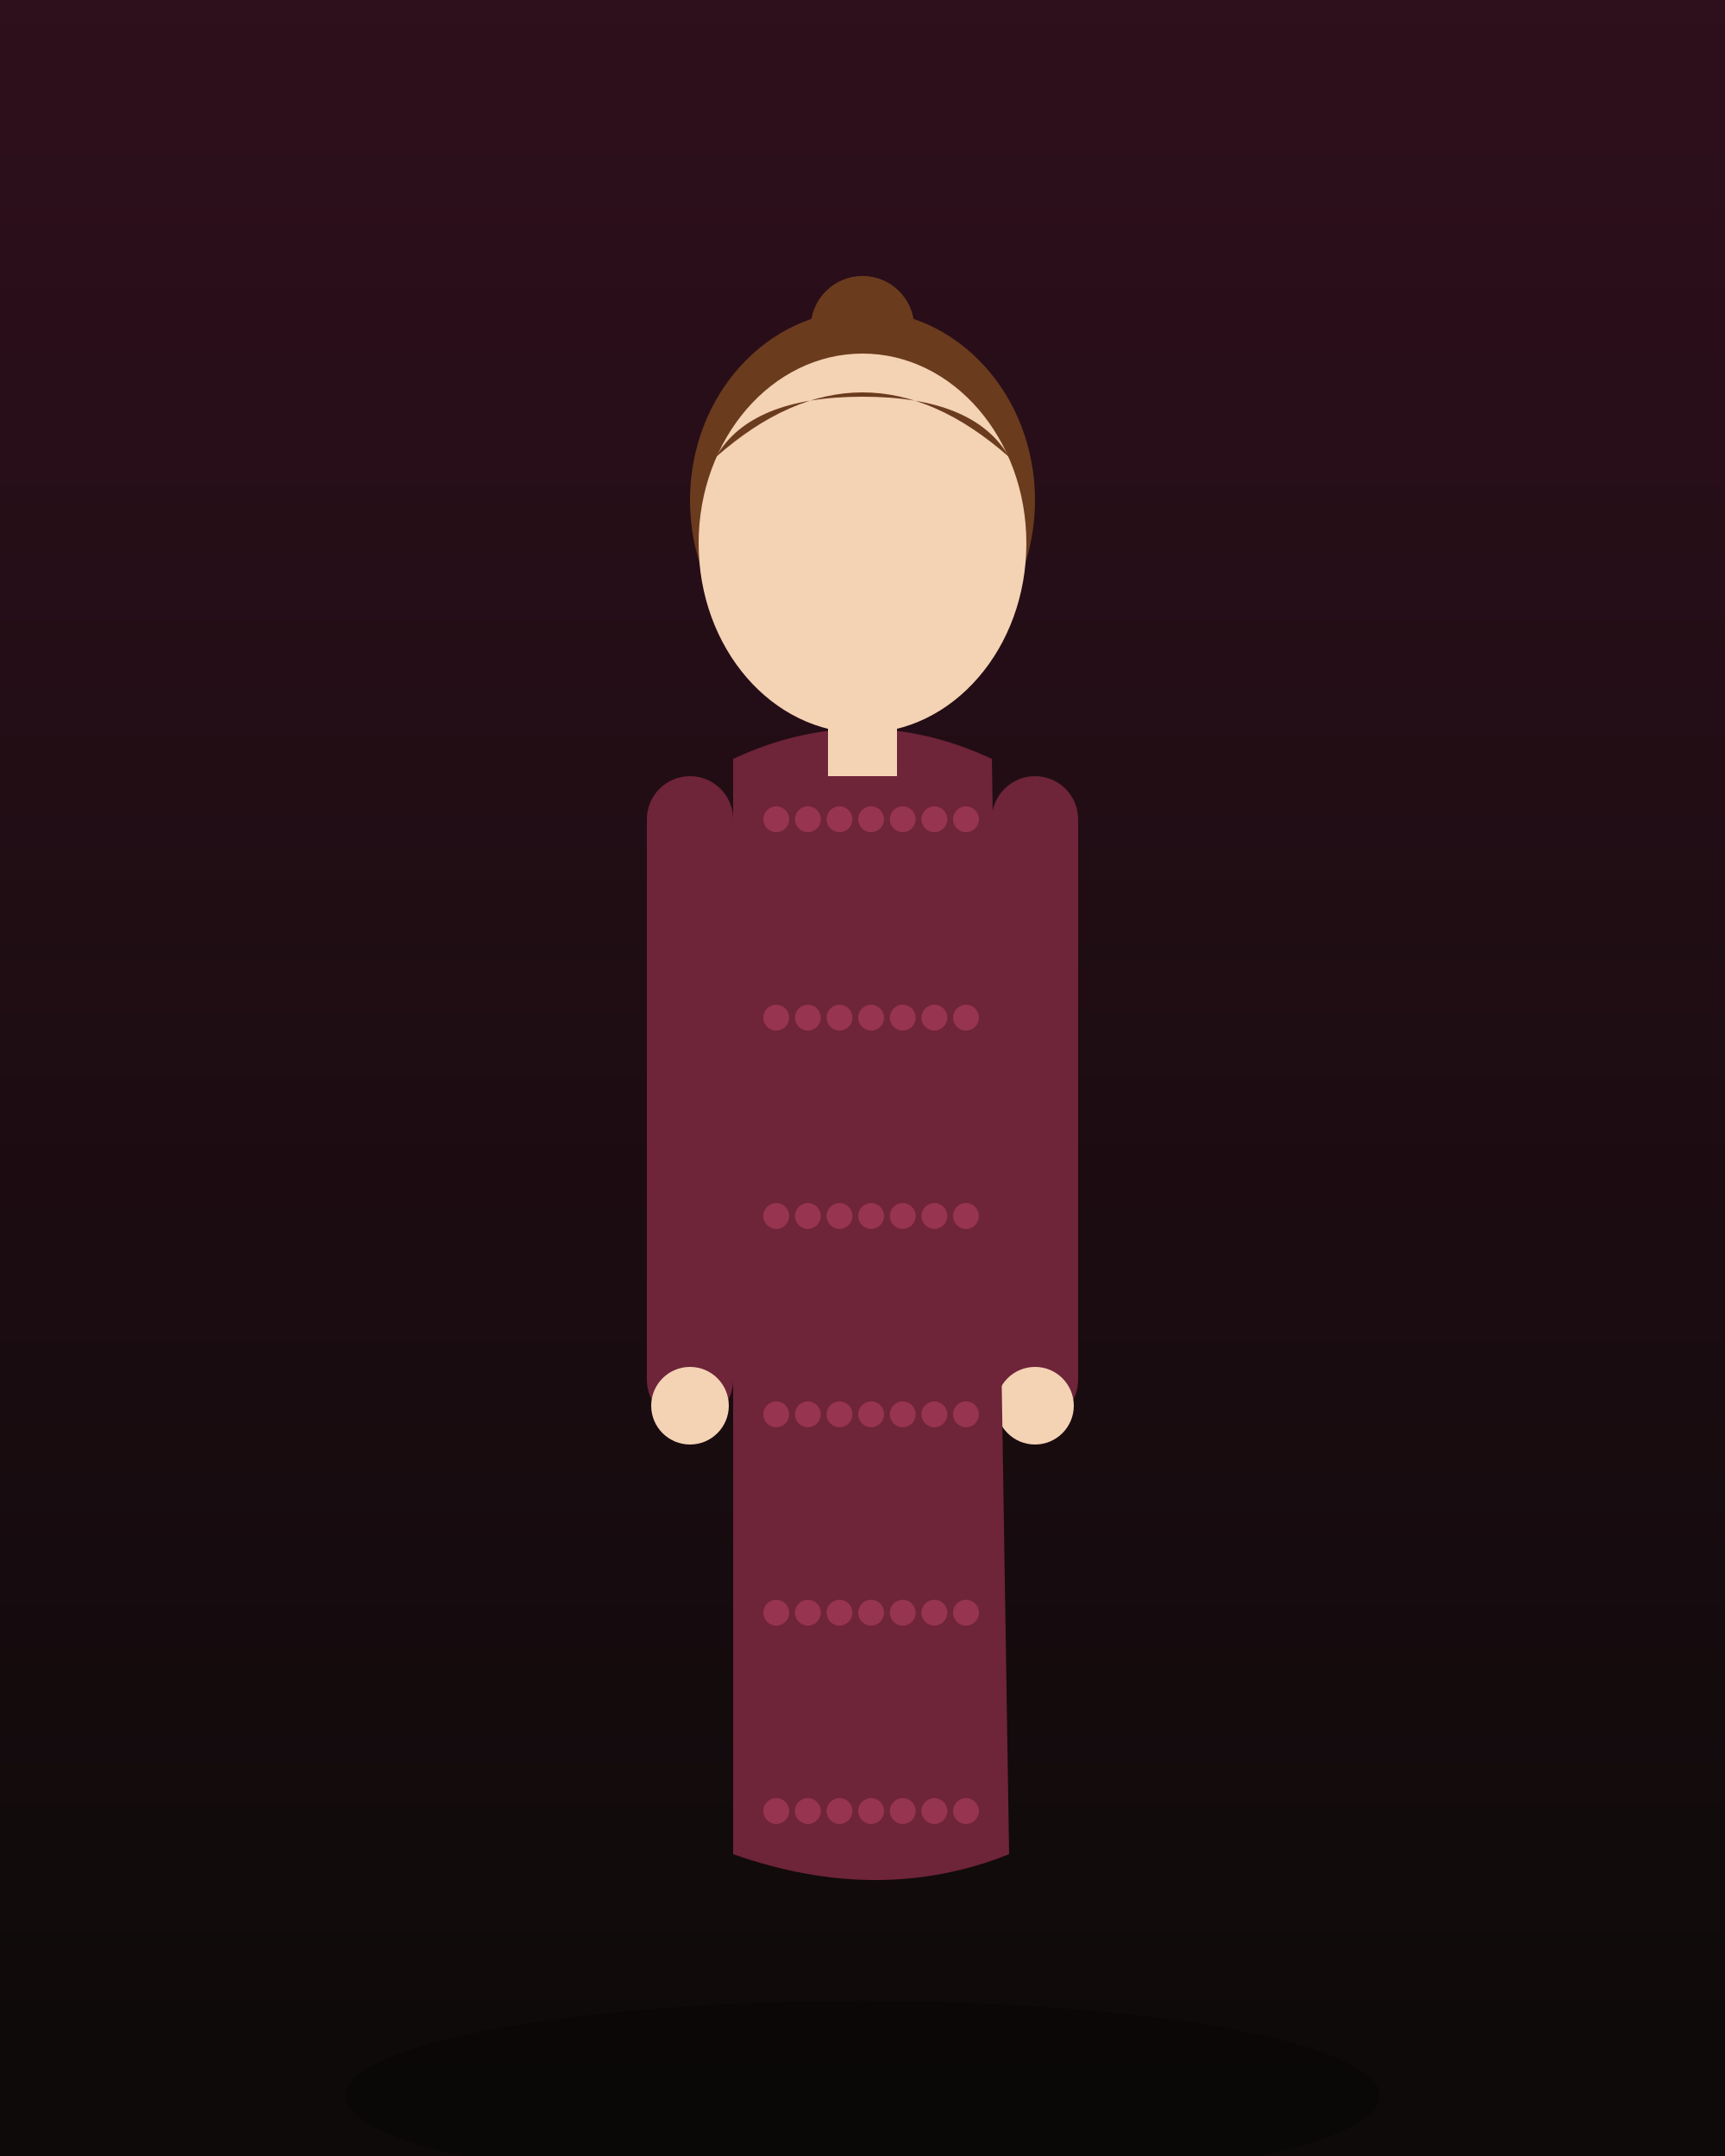
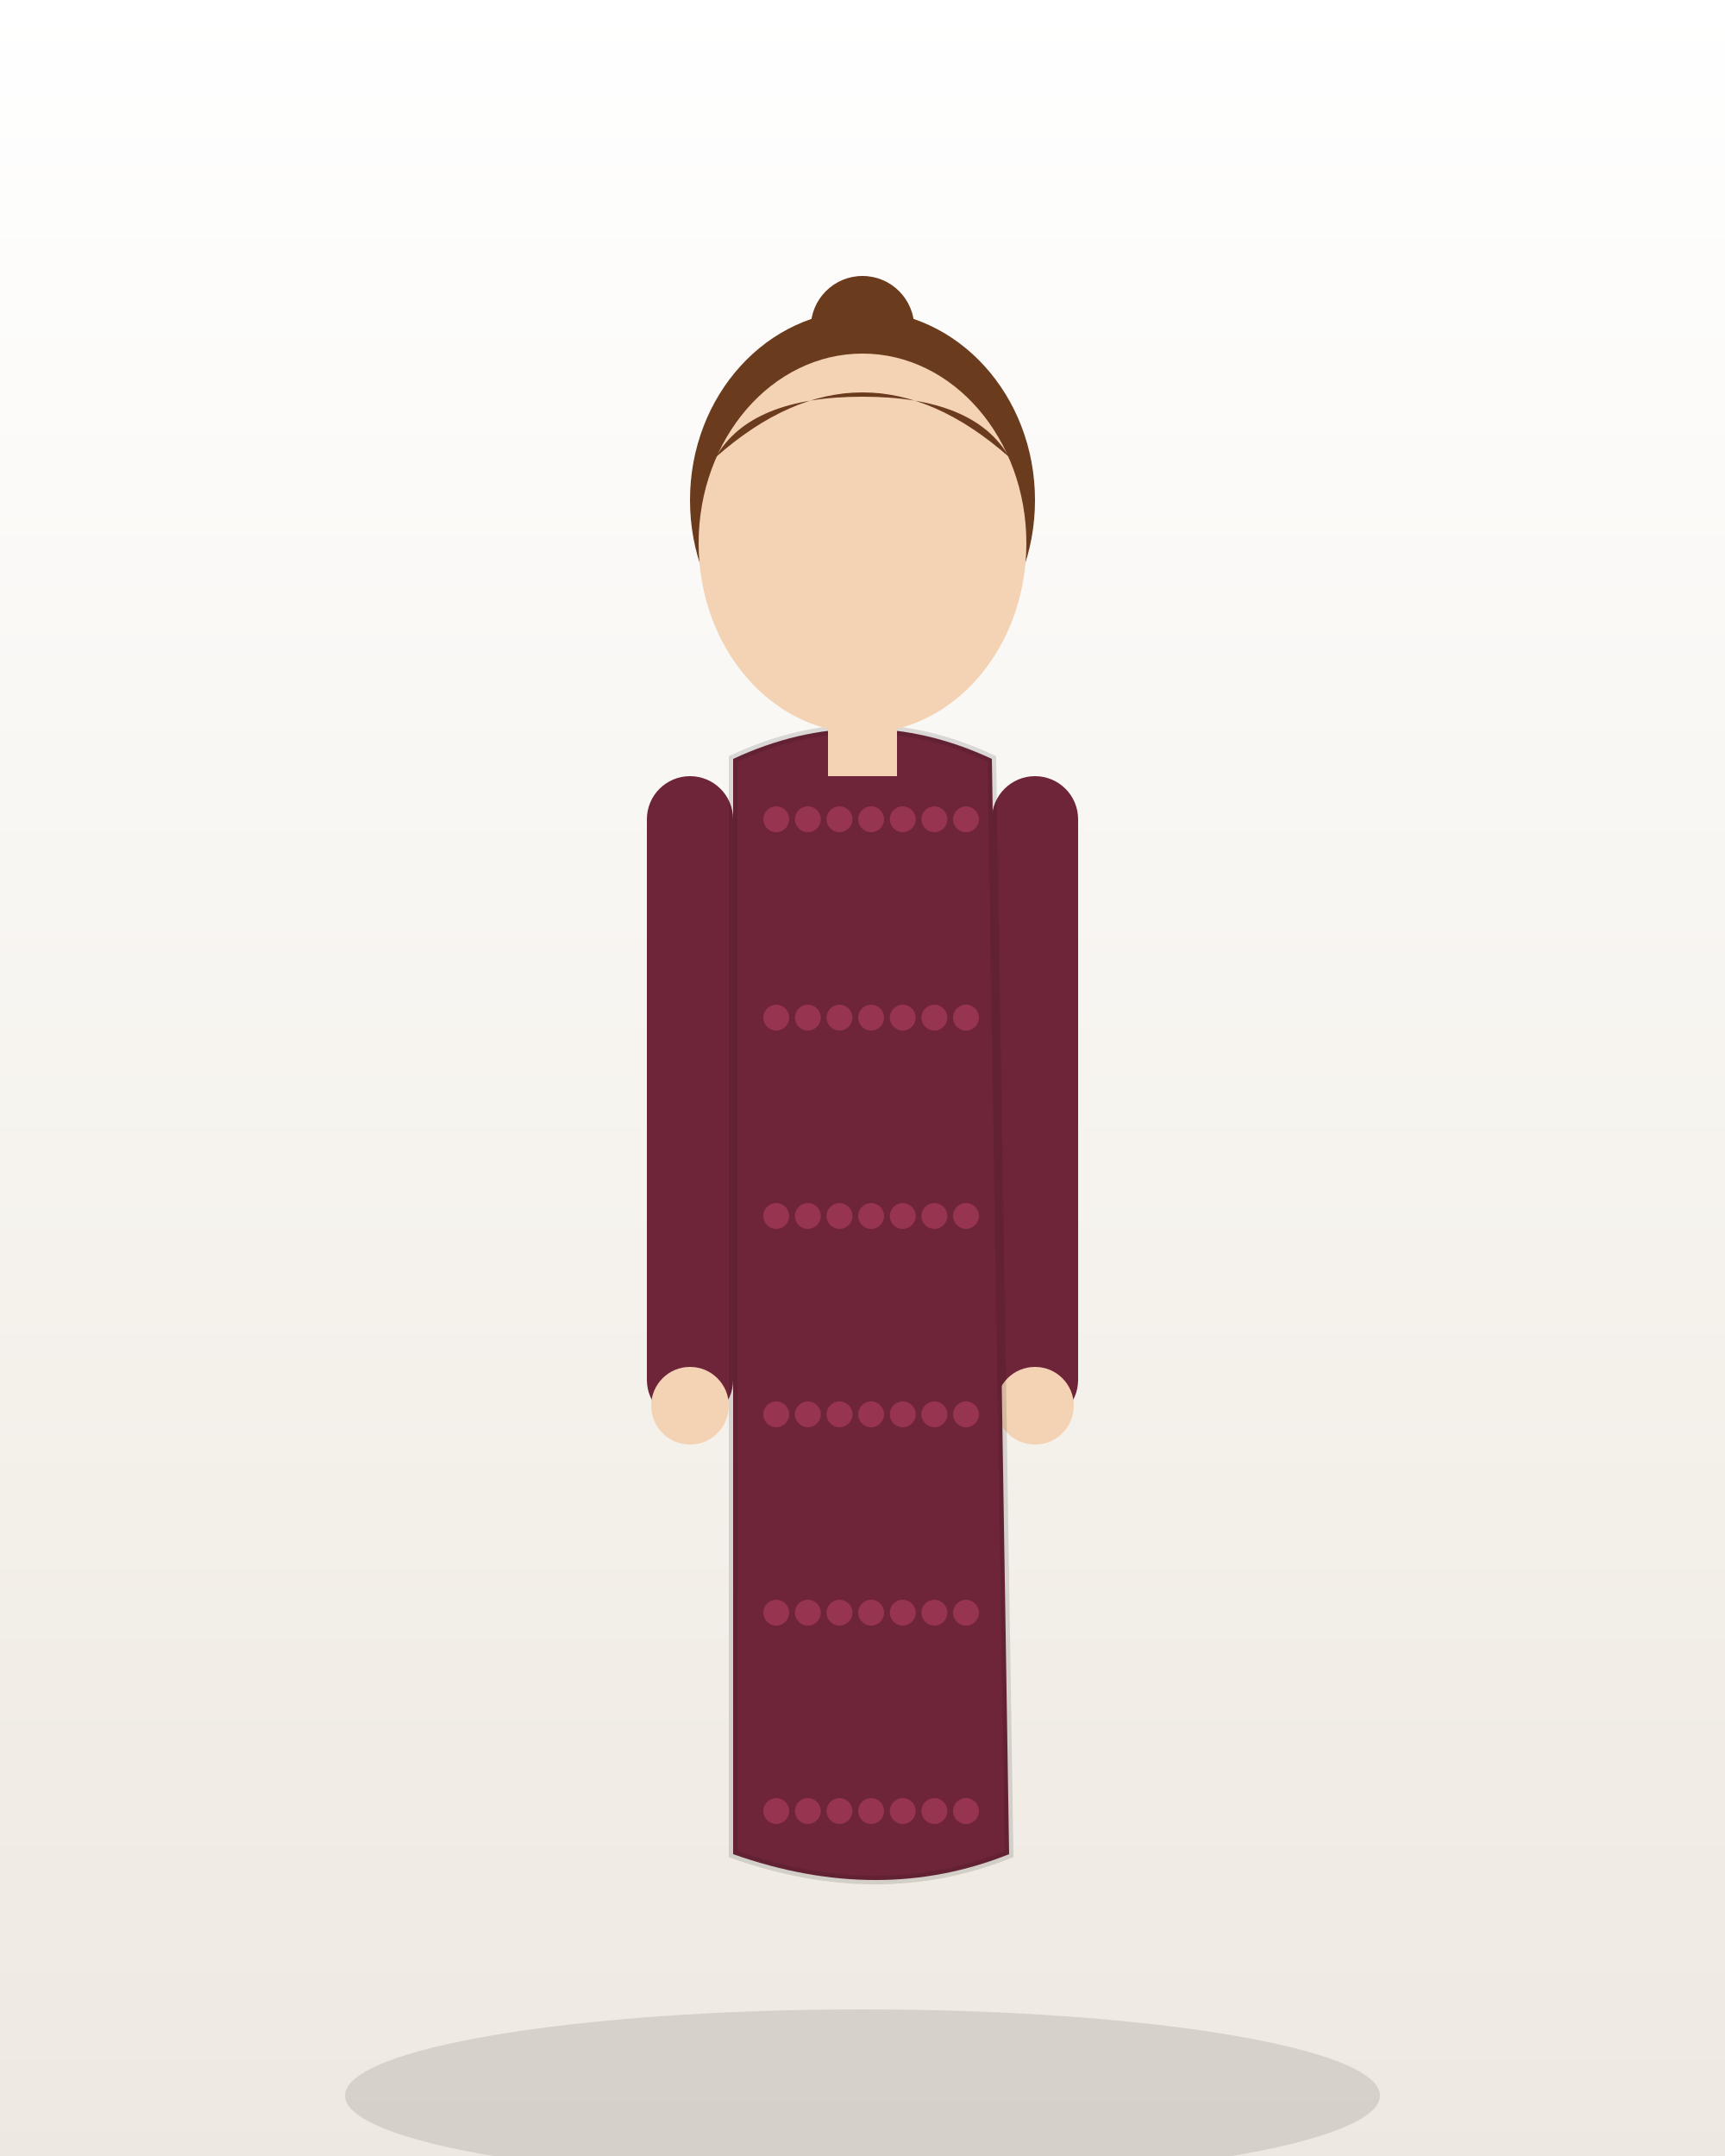
<svg xmlns="http://www.w3.org/2000/svg" width="400" height="500" viewBox="0 0 400 500" role="img" aria-label="Burgundy Sequin Dress illustration">
  <defs>
    <linearGradient id="g-burgundy-sequin-dress" x1="0" y1="0" x2="0" y2="1">
-       <stop offset="0" stop-color="#2E0F1C" />
-       <stop offset="1" stop-color="#0d0a09" />
+       <stop offset="0" stop-color="#ffffff" />
+       <stop offset="1" stop-color="#eee9e0" />
    </linearGradient>
  </defs>
  <rect width="400" height="500" fill="url(#g-burgundy-sequin-dress)" />
-   <ellipse cx="200" cy="486" rx="120" ry="22" fill="#000" opacity="0.25" />
+   <ellipse cx="200" cy="486" rx="120" ry="20" fill="#1c1a17" opacity="0.12" />
  <clipPath id="t-burgundy-sequin-dress">
    <path d="M170 176     q30 -14 60 0     l4 254     q-30 12 -64 0 Z" />
  </clipPath>
  <rect x="150" y="180" width="20" height="150" rx="10" fill="#6E2439" />
  <rect x="230" y="180" width="20" height="150" rx="10" fill="#6E2439" />
  <circle cx="160" cy="326" r="9" fill="#F4D2B4" />
  <circle cx="240" cy="326" r="9" fill="#F4D2B4" />
-   <path d="M170 176     q30 -14 60 0     l4 254     q-30 12 -64 0 Z" fill="#6E2439" />
+   <path d="M170 176     q30 -14 60 0     l4 254     q-30 12 -64 0 Z" fill="#6E2439" stroke="#1c1a17" stroke-opacity="0.14" stroke-width="2" />
  <g clip-path="url(#t-burgundy-sequin-dress)">
    <g fill="#A83B5A" opacity="0.7">
      <circle cx="180" cy="190" r="3" />
      <circle cx="187.333" cy="190" r="3" />
      <circle cx="194.667" cy="190" r="3" />
      <circle cx="202" cy="190" r="3" />
      <circle cx="209.333" cy="190" r="3" />
      <circle cx="216.667" cy="190" r="3" />
      <circle cx="224" cy="190" r="3" />
      <circle cx="180" cy="236" r="3" />
      <circle cx="187.333" cy="236" r="3" />
      <circle cx="194.667" cy="236" r="3" />
      <circle cx="202" cy="236" r="3" />
      <circle cx="209.333" cy="236" r="3" />
      <circle cx="216.667" cy="236" r="3" />
      <circle cx="224" cy="236" r="3" />
      <circle cx="180" cy="282" r="3" />
      <circle cx="187.333" cy="282" r="3" />
      <circle cx="194.667" cy="282" r="3" />
      <circle cx="202" cy="282" r="3" />
      <circle cx="209.333" cy="282" r="3" />
      <circle cx="216.667" cy="282" r="3" />
      <circle cx="224" cy="282" r="3" />
      <circle cx="180" cy="328" r="3" />
      <circle cx="187.333" cy="328" r="3" />
      <circle cx="194.667" cy="328" r="3" />
      <circle cx="202" cy="328" r="3" />
      <circle cx="209.333" cy="328" r="3" />
      <circle cx="216.667" cy="328" r="3" />
      <circle cx="224" cy="328" r="3" />
      <circle cx="180" cy="374" r="3" />
      <circle cx="187.333" cy="374" r="3" />
      <circle cx="194.667" cy="374" r="3" />
      <circle cx="202" cy="374" r="3" />
      <circle cx="209.333" cy="374" r="3" />
      <circle cx="216.667" cy="374" r="3" />
      <circle cx="224" cy="374" r="3" />
      <circle cx="180" cy="420" r="3" />
      <circle cx="187.333" cy="420" r="3" />
      <circle cx="194.667" cy="420" r="3" />
      <circle cx="202" cy="420" r="3" />
      <circle cx="209.333" cy="420" r="3" />
      <circle cx="216.667" cy="420" r="3" />
      <circle cx="224" cy="420" r="3" />
    </g>
  </g>
  <rect x="192" y="150" width="16" height="30" fill="#F4D2B4" />
  <ellipse cx="200" cy="116" rx="40" ry="44" fill="#6B3B1E" />
  <circle cx="200" cy="76" r="12" fill="#6B3B1E" />
  <ellipse cx="200" cy="126" rx="38" ry="44" fill="#F4D2B4" />
  <path d="M166 106 q34 -30 68 0 q-8 -14 -34 -14 q-26 0 -34 14 Z" fill="#6B3B1E" />
</svg>
